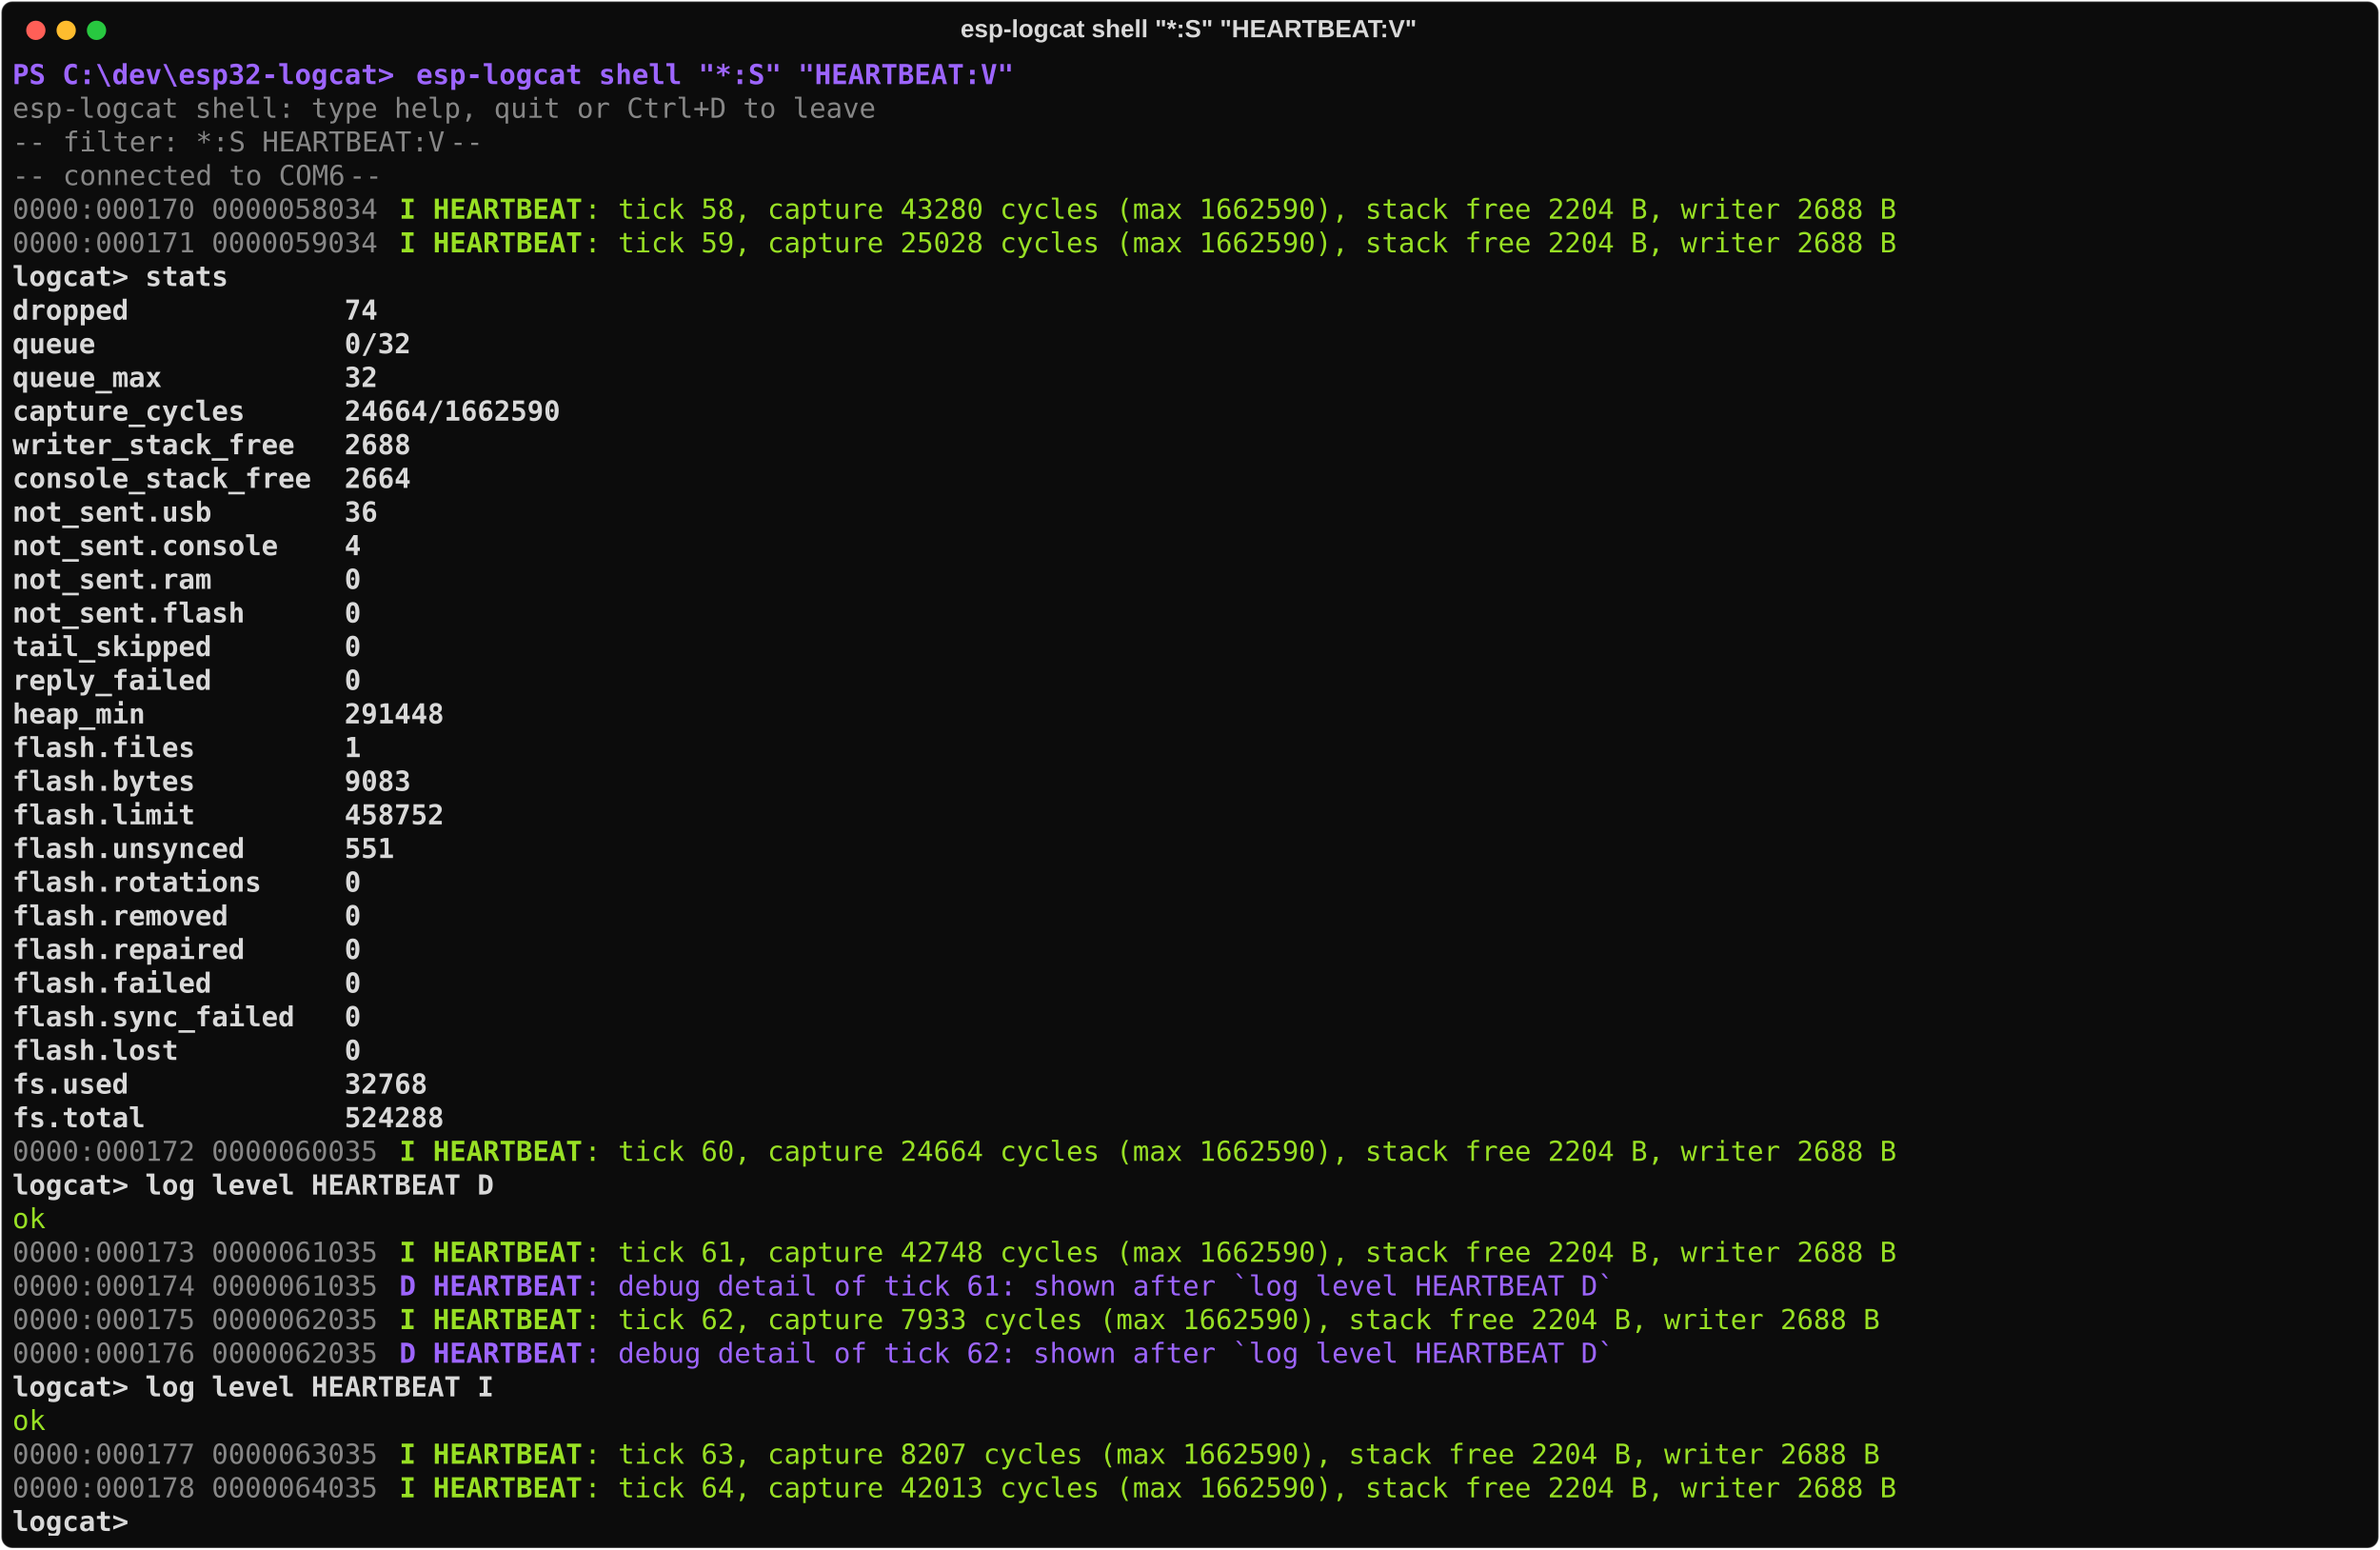
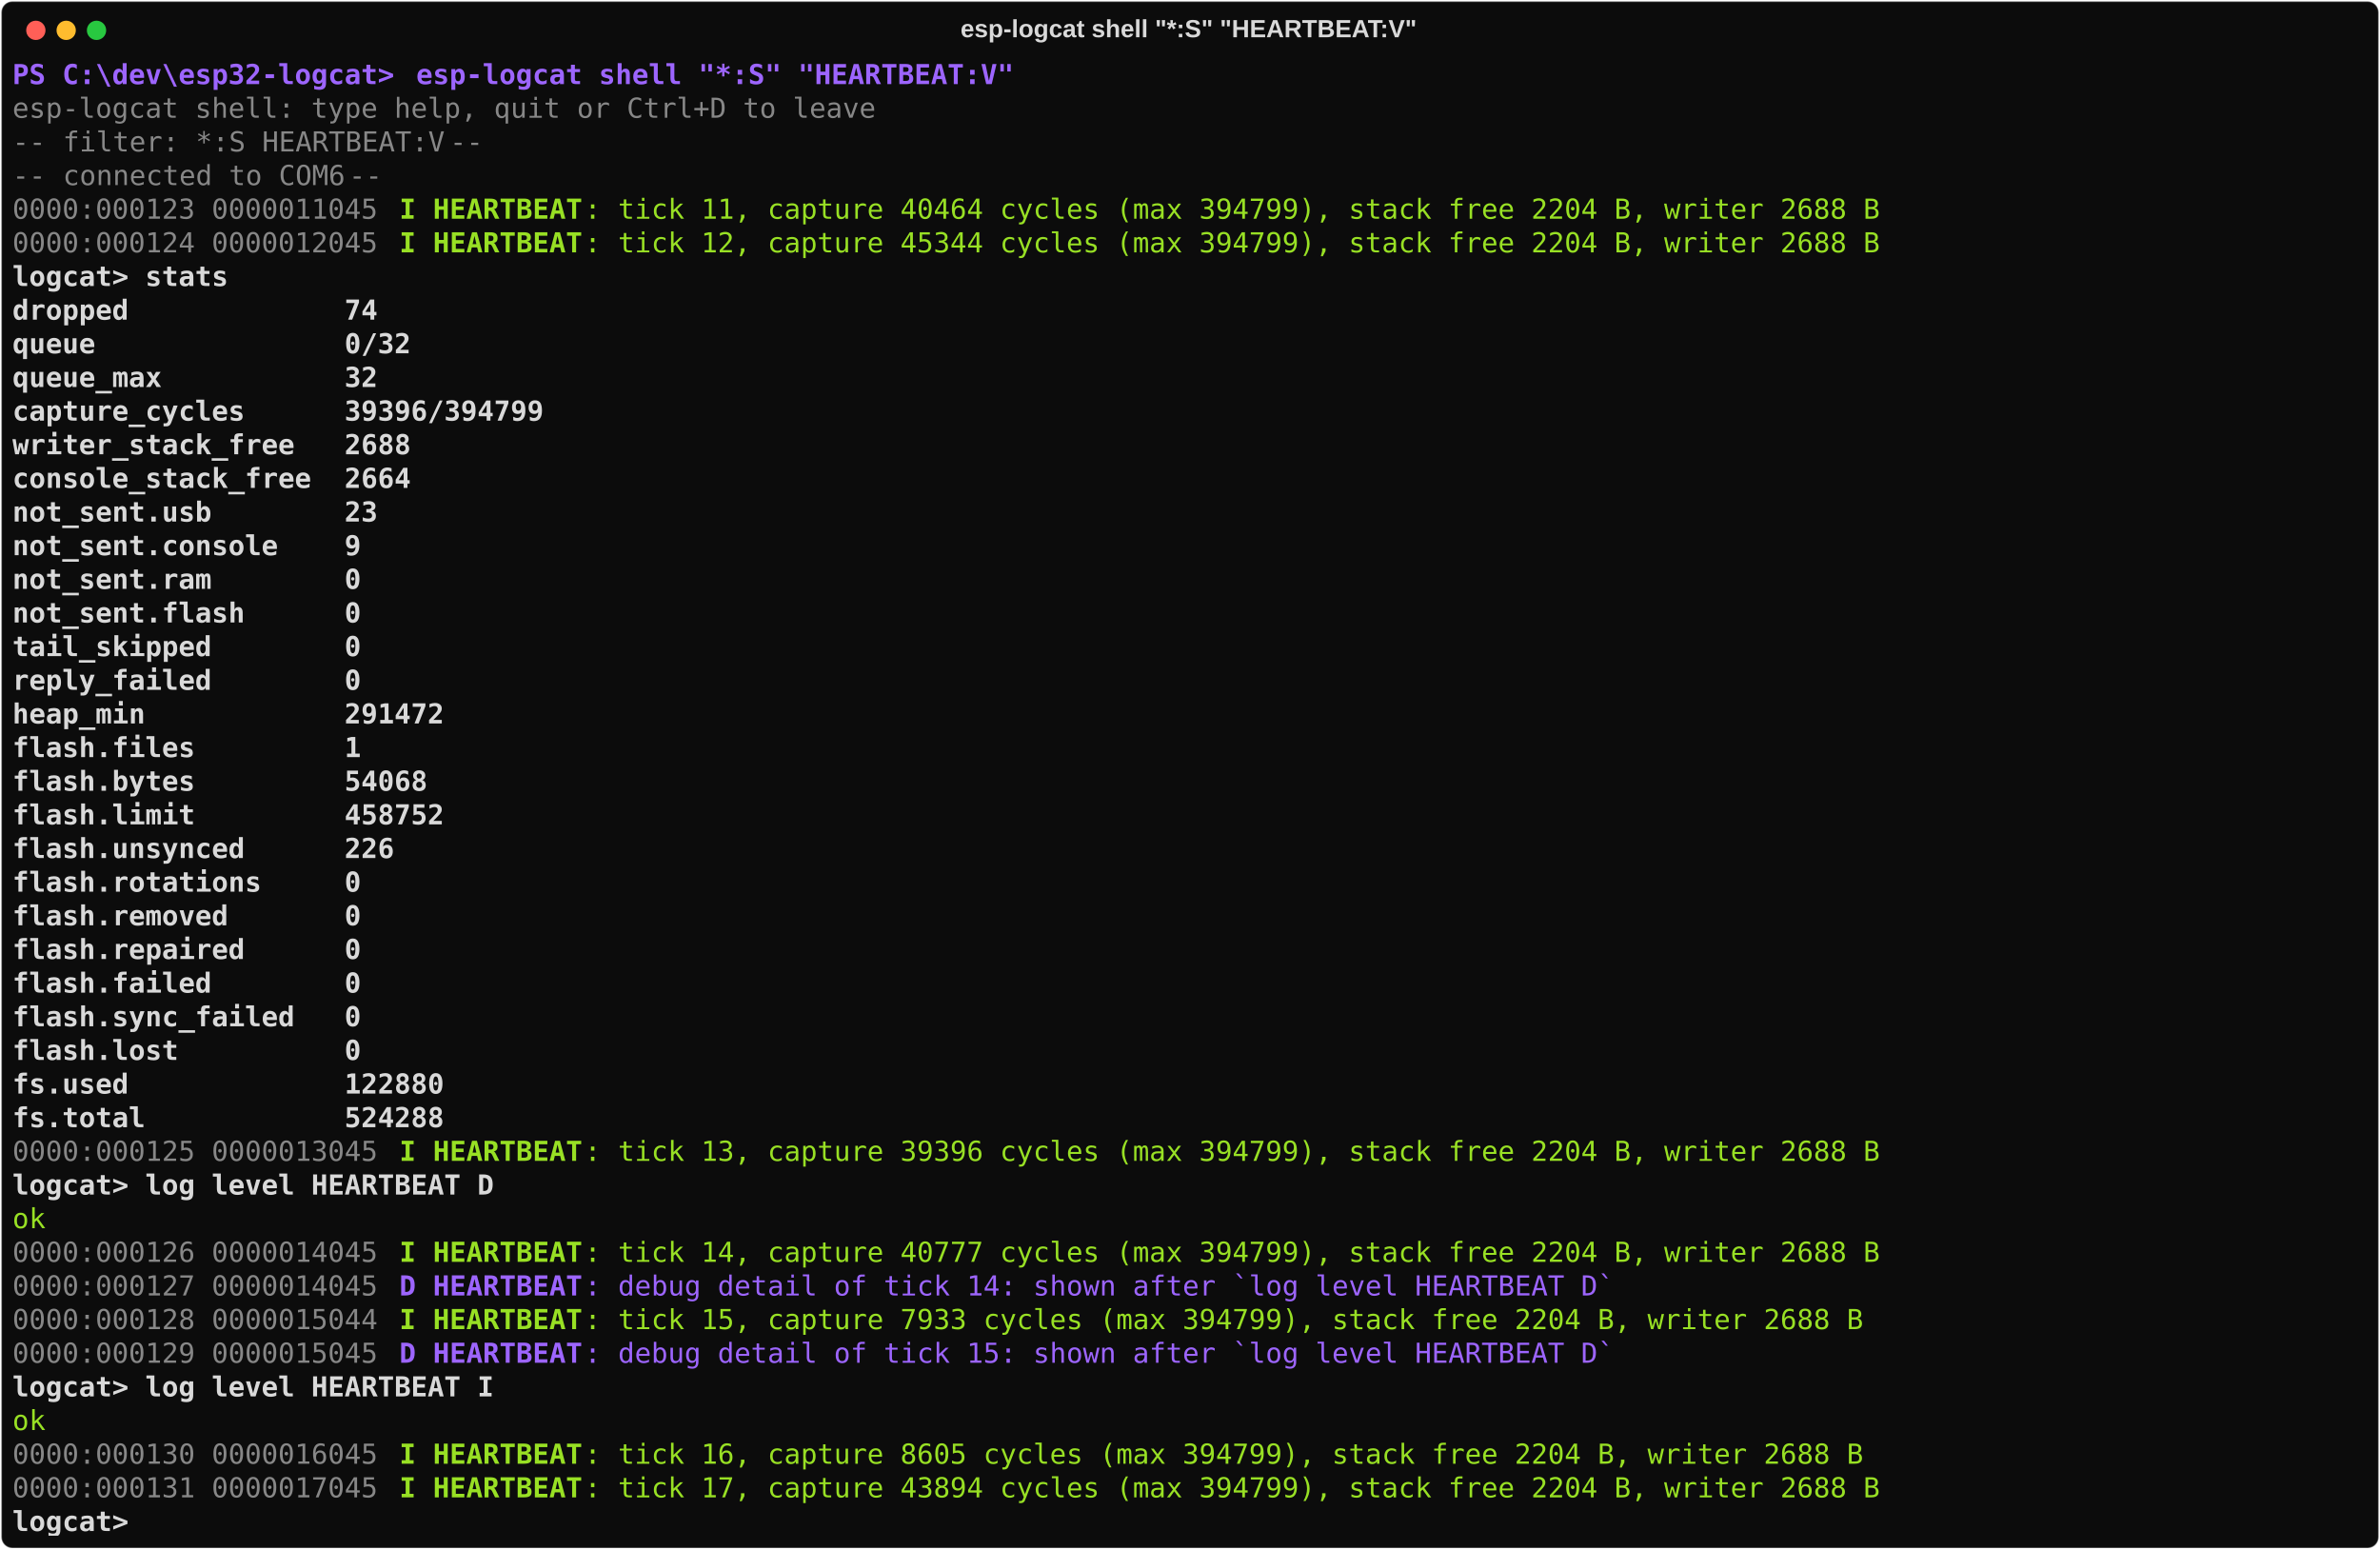
<svg xmlns="http://www.w3.org/2000/svg" class="rich-terminal" viewBox="0 0 1726 1123.6">
  <style>

    @font-face {
        font-family: "Fira Code";
        src: local("FiraCode-Regular"),
                url("https://cdnjs.cloudflare.com/ajax/libs/firacode/6.2.0/woff2/FiraCode-Regular.woff2") format("woff2"),
                url("https://cdnjs.cloudflare.com/ajax/libs/firacode/6.2.0/woff/FiraCode-Regular.woff") format("woff");
        font-style: normal;
        font-weight: 400;
    }
    @font-face {
        font-family: "Fira Code";
        src: local("FiraCode-Bold"),
                url("https://cdnjs.cloudflare.com/ajax/libs/firacode/6.2.0/woff2/FiraCode-Bold.woff2") format("woff2"),
                url("https://cdnjs.cloudflare.com/ajax/libs/firacode/6.2.0/woff/FiraCode-Bold.woff") format("woff");
        font-style: bold;
        font-weight: 700;
    }

-     .terminal-290296619-matrix {
+     .terminal-3306000940-matrix {
        font-family: Fira Code, monospace;
        font-size: 20px;
        line-height: 24.4px;
        font-variant-east-asian: full-width;
    }

-     .terminal-290296619-title {
+     .terminal-3306000940-title {
        font-size: 18px;
        font-weight: bold;
        font-family: arial;
    }

-     .terminal-290296619-r1 { fill: #9d65ff;font-weight: bold }
- .terminal-290296619-r2 { fill: #d9d9d9 }
- .terminal-290296619-r3 { fill: #878787 }
- .terminal-290296619-r4 { fill: #98e024;font-weight: bold }
- .terminal-290296619-r5 { fill: #98e024 }
- .terminal-290296619-r6 { fill: #d9d9d9;font-weight: bold }
- .terminal-290296619-r7 { fill: #9d65ff }
+     .terminal-3306000940-r1 { fill: #9d65ff;font-weight: bold }
+ .terminal-3306000940-r2 { fill: #d9d9d9 }
+ .terminal-3306000940-r3 { fill: #878787 }
+ .terminal-3306000940-r4 { fill: #98e024;font-weight: bold }
+ .terminal-3306000940-r5 { fill: #98e024 }
+ .terminal-3306000940-r6 { fill: #d9d9d9;font-weight: bold }
+ .terminal-3306000940-r7 { fill: #9d65ff }
    </style>
  <defs>
-     <clipPath id="terminal-290296619-clip-terminal">
+     <clipPath id="terminal-3306000940-clip-terminal">
      <rect x="0" y="0" width="1707.0" height="1072.6" />
    </clipPath>
-     <clipPath id="terminal-290296619-line-0">
+     <clipPath id="terminal-3306000940-line-0">
      <rect x="0" y="1.5" width="1708" height="24.65" />
    </clipPath>
-     <clipPath id="terminal-290296619-line-1">
+     <clipPath id="terminal-3306000940-line-1">
      <rect x="0" y="25.9" width="1708" height="24.65" />
    </clipPath>
-     <clipPath id="terminal-290296619-line-2">
+     <clipPath id="terminal-3306000940-line-2">
      <rect x="0" y="50.3" width="1708" height="24.65" />
    </clipPath>
-     <clipPath id="terminal-290296619-line-3">
+     <clipPath id="terminal-3306000940-line-3">
      <rect x="0" y="74.7" width="1708" height="24.65" />
    </clipPath>
-     <clipPath id="terminal-290296619-line-4">
+     <clipPath id="terminal-3306000940-line-4">
      <rect x="0" y="99.1" width="1708" height="24.65" />
    </clipPath>
-     <clipPath id="terminal-290296619-line-5">
+     <clipPath id="terminal-3306000940-line-5">
      <rect x="0" y="123.5" width="1708" height="24.65" />
    </clipPath>
-     <clipPath id="terminal-290296619-line-6">
+     <clipPath id="terminal-3306000940-line-6">
      <rect x="0" y="147.9" width="1708" height="24.65" />
    </clipPath>
-     <clipPath id="terminal-290296619-line-7">
+     <clipPath id="terminal-3306000940-line-7">
      <rect x="0" y="172.3" width="1708" height="24.65" />
    </clipPath>
-     <clipPath id="terminal-290296619-line-8">
+     <clipPath id="terminal-3306000940-line-8">
      <rect x="0" y="196.7" width="1708" height="24.65" />
    </clipPath>
-     <clipPath id="terminal-290296619-line-9">
+     <clipPath id="terminal-3306000940-line-9">
      <rect x="0" y="221.1" width="1708" height="24.65" />
    </clipPath>
-     <clipPath id="terminal-290296619-line-10">
+     <clipPath id="terminal-3306000940-line-10">
      <rect x="0" y="245.5" width="1708" height="24.65" />
    </clipPath>
-     <clipPath id="terminal-290296619-line-11">
+     <clipPath id="terminal-3306000940-line-11">
      <rect x="0" y="269.9" width="1708" height="24.65" />
    </clipPath>
-     <clipPath id="terminal-290296619-line-12">
+     <clipPath id="terminal-3306000940-line-12">
      <rect x="0" y="294.3" width="1708" height="24.65" />
    </clipPath>
-     <clipPath id="terminal-290296619-line-13">
+     <clipPath id="terminal-3306000940-line-13">
      <rect x="0" y="318.7" width="1708" height="24.65" />
    </clipPath>
-     <clipPath id="terminal-290296619-line-14">
+     <clipPath id="terminal-3306000940-line-14">
      <rect x="0" y="343.1" width="1708" height="24.65" />
    </clipPath>
-     <clipPath id="terminal-290296619-line-15">
+     <clipPath id="terminal-3306000940-line-15">
      <rect x="0" y="367.5" width="1708" height="24.65" />
    </clipPath>
-     <clipPath id="terminal-290296619-line-16">
+     <clipPath id="terminal-3306000940-line-16">
      <rect x="0" y="391.9" width="1708" height="24.65" />
    </clipPath>
-     <clipPath id="terminal-290296619-line-17">
+     <clipPath id="terminal-3306000940-line-17">
      <rect x="0" y="416.3" width="1708" height="24.65" />
    </clipPath>
-     <clipPath id="terminal-290296619-line-18">
+     <clipPath id="terminal-3306000940-line-18">
      <rect x="0" y="440.7" width="1708" height="24.65" />
    </clipPath>
-     <clipPath id="terminal-290296619-line-19">
+     <clipPath id="terminal-3306000940-line-19">
      <rect x="0" y="465.1" width="1708" height="24.65" />
    </clipPath>
-     <clipPath id="terminal-290296619-line-20">
+     <clipPath id="terminal-3306000940-line-20">
      <rect x="0" y="489.5" width="1708" height="24.65" />
    </clipPath>
-     <clipPath id="terminal-290296619-line-21">
+     <clipPath id="terminal-3306000940-line-21">
      <rect x="0" y="513.9" width="1708" height="24.65" />
    </clipPath>
-     <clipPath id="terminal-290296619-line-22">
+     <clipPath id="terminal-3306000940-line-22">
      <rect x="0" y="538.3" width="1708" height="24.65" />
    </clipPath>
-     <clipPath id="terminal-290296619-line-23">
+     <clipPath id="terminal-3306000940-line-23">
      <rect x="0" y="562.7" width="1708" height="24.65" />
    </clipPath>
-     <clipPath id="terminal-290296619-line-24">
+     <clipPath id="terminal-3306000940-line-24">
      <rect x="0" y="587.1" width="1708" height="24.65" />
    </clipPath>
-     <clipPath id="terminal-290296619-line-25">
+     <clipPath id="terminal-3306000940-line-25">
      <rect x="0" y="611.5" width="1708" height="24.65" />
    </clipPath>
-     <clipPath id="terminal-290296619-line-26">
+     <clipPath id="terminal-3306000940-line-26">
      <rect x="0" y="635.9" width="1708" height="24.65" />
    </clipPath>
-     <clipPath id="terminal-290296619-line-27">
+     <clipPath id="terminal-3306000940-line-27">
      <rect x="0" y="660.3" width="1708" height="24.65" />
    </clipPath>
-     <clipPath id="terminal-290296619-line-28">
+     <clipPath id="terminal-3306000940-line-28">
      <rect x="0" y="684.7" width="1708" height="24.65" />
    </clipPath>
-     <clipPath id="terminal-290296619-line-29">
+     <clipPath id="terminal-3306000940-line-29">
      <rect x="0" y="709.1" width="1708" height="24.65" />
    </clipPath>
-     <clipPath id="terminal-290296619-line-30">
+     <clipPath id="terminal-3306000940-line-30">
      <rect x="0" y="733.5" width="1708" height="24.65" />
    </clipPath>
-     <clipPath id="terminal-290296619-line-31">
+     <clipPath id="terminal-3306000940-line-31">
      <rect x="0" y="757.9" width="1708" height="24.65" />
    </clipPath>
-     <clipPath id="terminal-290296619-line-32">
+     <clipPath id="terminal-3306000940-line-32">
      <rect x="0" y="782.3" width="1708" height="24.65" />
    </clipPath>
-     <clipPath id="terminal-290296619-line-33">
+     <clipPath id="terminal-3306000940-line-33">
      <rect x="0" y="806.7" width="1708" height="24.65" />
    </clipPath>
-     <clipPath id="terminal-290296619-line-34">
+     <clipPath id="terminal-3306000940-line-34">
      <rect x="0" y="831.1" width="1708" height="24.65" />
    </clipPath>
-     <clipPath id="terminal-290296619-line-35">
+     <clipPath id="terminal-3306000940-line-35">
      <rect x="0" y="855.5" width="1708" height="24.65" />
    </clipPath>
-     <clipPath id="terminal-290296619-line-36">
+     <clipPath id="terminal-3306000940-line-36">
      <rect x="0" y="879.9" width="1708" height="24.65" />
    </clipPath>
-     <clipPath id="terminal-290296619-line-37">
+     <clipPath id="terminal-3306000940-line-37">
      <rect x="0" y="904.3" width="1708" height="24.65" />
    </clipPath>
-     <clipPath id="terminal-290296619-line-38">
+     <clipPath id="terminal-3306000940-line-38">
      <rect x="0" y="928.7" width="1708" height="24.65" />
    </clipPath>
-     <clipPath id="terminal-290296619-line-39">
+     <clipPath id="terminal-3306000940-line-39">
      <rect x="0" y="953.1" width="1708" height="24.65" />
    </clipPath>
-     <clipPath id="terminal-290296619-line-40">
+     <clipPath id="terminal-3306000940-line-40">
      <rect x="0" y="977.5" width="1708" height="24.65" />
    </clipPath>
-     <clipPath id="terminal-290296619-line-41">
+     <clipPath id="terminal-3306000940-line-41">
      <rect x="0" y="1001.9" width="1708" height="24.65" />
    </clipPath>
-     <clipPath id="terminal-290296619-line-42">
+     <clipPath id="terminal-3306000940-line-42">
      <rect x="0" y="1026.3" width="1708" height="24.65" />
    </clipPath>
  </defs>
  <rect fill="#0c0c0c" stroke="rgba(255,255,255,0.35)" stroke-width="1" x="1" y="1" width="1724" height="1121.6" rx="8" />
-   <text class="terminal-290296619-title" fill="#d9d9d9" text-anchor="middle" x="862" y="27">esp-logcat shell "*:S" "HEARTBEAT:V"</text>
+   <text class="terminal-3306000940-title" fill="#d9d9d9" text-anchor="middle" x="862" y="27">esp-logcat shell "*:S" "HEARTBEAT:V"</text>
  <g transform="translate(26,22)">
    <circle cx="0" cy="0" r="7" fill="#ff5f57" />
    <circle cx="22" cy="0" r="7" fill="#febc2e" />
    <circle cx="44" cy="0" r="7" fill="#28c840" />
  </g>
-   <g transform="translate(9, 41)" clip-path="url(#terminal-290296619-clip-terminal)">
-     <g class="terminal-290296619-matrix">
-       <text class="terminal-290296619-r1" x="0" y="20" textLength="292.8" clip-path="url(#terminal-290296619-line-0)">PS C:\dev\esp32-logcat&gt; </text>
-       <text class="terminal-290296619-r1" x="292.8" y="20" textLength="439.2" clip-path="url(#terminal-290296619-line-0)">esp-logcat shell "*:S" "HEARTBEAT:V"</text>
-       <text class="terminal-290296619-r2" x="1708" y="20" textLength="12.2" clip-path="url(#terminal-290296619-line-0)">
- </text>
-       <text class="terminal-290296619-r3" x="0" y="44.4" textLength="634.4" clip-path="url(#terminal-290296619-line-1)">esp-logcat shell: type help, quit or Ctrl+D to leave</text>
-       <text class="terminal-290296619-r2" x="1708" y="44.4" textLength="12.2" clip-path="url(#terminal-290296619-line-1)">
- </text>
-       <text class="terminal-290296619-r3" x="0" y="68.8" textLength="36.6" clip-path="url(#terminal-290296619-line-2)">-- </text>
-       <text class="terminal-290296619-r3" x="36.6" y="68.8" textLength="280.6" clip-path="url(#terminal-290296619-line-2)">filter: *:S HEARTBEAT:V</text>
-       <text class="terminal-290296619-r3" x="317.2" y="68.8" textLength="36.6" clip-path="url(#terminal-290296619-line-2)"> --</text>
-       <text class="terminal-290296619-r2" x="1708" y="68.8" textLength="12.2" clip-path="url(#terminal-290296619-line-2)">
- </text>
-       <text class="terminal-290296619-r3" x="0" y="93.2" textLength="36.6" clip-path="url(#terminal-290296619-line-3)">-- </text>
-       <text class="terminal-290296619-r3" x="36.6" y="93.2" textLength="207.4" clip-path="url(#terminal-290296619-line-3)">connected to COM6</text>
-       <text class="terminal-290296619-r3" x="244" y="93.2" textLength="36.6" clip-path="url(#terminal-290296619-line-3)"> --</text>
-       <text class="terminal-290296619-r2" x="1708" y="93.2" textLength="12.2" clip-path="url(#terminal-290296619-line-3)">
- </text>
-       <text class="terminal-290296619-r3" x="0" y="117.6" textLength="280.6" clip-path="url(#terminal-290296619-line-4)">0000:000170 0000058034 </text>
-       <text class="terminal-290296619-r4" x="280.6" y="117.6" textLength="12.2" clip-path="url(#terminal-290296619-line-4)">I</text>
-       <text class="terminal-290296619-r4" x="305" y="117.6" textLength="109.8" clip-path="url(#terminal-290296619-line-4)">HEARTBEAT</text>
-       <text class="terminal-290296619-r5" x="414.8" y="117.6" textLength="24.4" clip-path="url(#terminal-290296619-line-4)">: </text>
-       <text class="terminal-290296619-r5" x="439.2" y="117.6" textLength="939.4" clip-path="url(#terminal-290296619-line-4)">tick 58, capture 43280 cycles (max 1662590), stack free 2204 B, writer 2688 B</text>
-       <text class="terminal-290296619-r2" x="1708" y="117.6" textLength="12.2" clip-path="url(#terminal-290296619-line-4)">
- </text>
-       <text class="terminal-290296619-r3" x="0" y="142" textLength="280.6" clip-path="url(#terminal-290296619-line-5)">0000:000171 0000059034 </text>
-       <text class="terminal-290296619-r4" x="280.6" y="142" textLength="12.2" clip-path="url(#terminal-290296619-line-5)">I</text>
-       <text class="terminal-290296619-r4" x="305" y="142" textLength="109.8" clip-path="url(#terminal-290296619-line-5)">HEARTBEAT</text>
-       <text class="terminal-290296619-r5" x="414.8" y="142" textLength="24.4" clip-path="url(#terminal-290296619-line-5)">: </text>
-       <text class="terminal-290296619-r5" x="439.2" y="142" textLength="939.4" clip-path="url(#terminal-290296619-line-5)">tick 59, capture 25028 cycles (max 1662590), stack free 2204 B, writer 2688 B</text>
-       <text class="terminal-290296619-r2" x="1708" y="142" textLength="12.2" clip-path="url(#terminal-290296619-line-5)">
- </text>
-       <text class="terminal-290296619-r6" x="0" y="166.4" textLength="158.6" clip-path="url(#terminal-290296619-line-6)">logcat&gt; stats</text>
-       <text class="terminal-290296619-r2" x="1708" y="166.4" textLength="12.2" clip-path="url(#terminal-290296619-line-6)">
- </text>
-       <text class="terminal-290296619-r6" x="0" y="190.8" textLength="268.4" clip-path="url(#terminal-290296619-line-7)">dropped             74</text>
-       <text class="terminal-290296619-r2" x="1708" y="190.8" textLength="12.2" clip-path="url(#terminal-290296619-line-7)">
- </text>
-       <text class="terminal-290296619-r6" x="0" y="215.2" textLength="292.8" clip-path="url(#terminal-290296619-line-8)">queue               0/32</text>
-       <text class="terminal-290296619-r2" x="1708" y="215.2" textLength="12.2" clip-path="url(#terminal-290296619-line-8)">
- </text>
-       <text class="terminal-290296619-r6" x="0" y="239.6" textLength="268.4" clip-path="url(#terminal-290296619-line-9)">queue_max           32</text>
-       <text class="terminal-290296619-r2" x="1708" y="239.6" textLength="12.2" clip-path="url(#terminal-290296619-line-9)">
- </text>
-       <text class="terminal-290296619-r6" x="0" y="264" textLength="402.6" clip-path="url(#terminal-290296619-line-10)">capture_cycles      24664/1662590</text>
-       <text class="terminal-290296619-r2" x="1708" y="264" textLength="12.2" clip-path="url(#terminal-290296619-line-10)">
- </text>
-       <text class="terminal-290296619-r6" x="0" y="288.4" textLength="292.8" clip-path="url(#terminal-290296619-line-11)">writer_stack_free   2688</text>
-       <text class="terminal-290296619-r2" x="1708" y="288.4" textLength="12.2" clip-path="url(#terminal-290296619-line-11)">
- </text>
-       <text class="terminal-290296619-r6" x="0" y="312.8" textLength="292.8" clip-path="url(#terminal-290296619-line-12)">console_stack_free  2664</text>
-       <text class="terminal-290296619-r2" x="1708" y="312.8" textLength="12.2" clip-path="url(#terminal-290296619-line-12)">
- </text>
-       <text class="terminal-290296619-r6" x="0" y="337.2" textLength="268.4" clip-path="url(#terminal-290296619-line-13)">not_sent.usb        36</text>
-       <text class="terminal-290296619-r2" x="1708" y="337.2" textLength="12.2" clip-path="url(#terminal-290296619-line-13)">
- </text>
-       <text class="terminal-290296619-r6" x="0" y="361.6" textLength="256.2" clip-path="url(#terminal-290296619-line-14)">not_sent.console    4</text>
-       <text class="terminal-290296619-r2" x="1708" y="361.6" textLength="12.2" clip-path="url(#terminal-290296619-line-14)">
- </text>
-       <text class="terminal-290296619-r6" x="0" y="386" textLength="256.2" clip-path="url(#terminal-290296619-line-15)">not_sent.ram        0</text>
-       <text class="terminal-290296619-r2" x="1708" y="386" textLength="12.2" clip-path="url(#terminal-290296619-line-15)">
- </text>
-       <text class="terminal-290296619-r6" x="0" y="410.4" textLength="256.2" clip-path="url(#terminal-290296619-line-16)">not_sent.flash      0</text>
-       <text class="terminal-290296619-r2" x="1708" y="410.4" textLength="12.2" clip-path="url(#terminal-290296619-line-16)">
- </text>
-       <text class="terminal-290296619-r6" x="0" y="434.8" textLength="256.2" clip-path="url(#terminal-290296619-line-17)">tail_skipped        0</text>
-       <text class="terminal-290296619-r2" x="1708" y="434.8" textLength="12.2" clip-path="url(#terminal-290296619-line-17)">
- </text>
-       <text class="terminal-290296619-r6" x="0" y="459.2" textLength="256.2" clip-path="url(#terminal-290296619-line-18)">reply_failed        0</text>
-       <text class="terminal-290296619-r2" x="1708" y="459.2" textLength="12.2" clip-path="url(#terminal-290296619-line-18)">
- </text>
-       <text class="terminal-290296619-r6" x="0" y="483.6" textLength="317.2" clip-path="url(#terminal-290296619-line-19)">heap_min            291448</text>
-       <text class="terminal-290296619-r2" x="1708" y="483.6" textLength="12.2" clip-path="url(#terminal-290296619-line-19)">
- </text>
-       <text class="terminal-290296619-r6" x="0" y="508" textLength="256.2" clip-path="url(#terminal-290296619-line-20)">flash.files         1</text>
-       <text class="terminal-290296619-r2" x="1708" y="508" textLength="12.2" clip-path="url(#terminal-290296619-line-20)">
- </text>
-       <text class="terminal-290296619-r6" x="0" y="532.4" textLength="292.8" clip-path="url(#terminal-290296619-line-21)">flash.bytes         9083</text>
-       <text class="terminal-290296619-r2" x="1708" y="532.4" textLength="12.2" clip-path="url(#terminal-290296619-line-21)">
- </text>
-       <text class="terminal-290296619-r6" x="0" y="556.8" textLength="317.2" clip-path="url(#terminal-290296619-line-22)">flash.limit         458752</text>
-       <text class="terminal-290296619-r2" x="1708" y="556.8" textLength="12.2" clip-path="url(#terminal-290296619-line-22)">
- </text>
-       <text class="terminal-290296619-r6" x="0" y="581.2" textLength="280.6" clip-path="url(#terminal-290296619-line-23)">flash.unsynced      551</text>
-       <text class="terminal-290296619-r2" x="1708" y="581.2" textLength="12.2" clip-path="url(#terminal-290296619-line-23)">
- </text>
-       <text class="terminal-290296619-r6" x="0" y="605.6" textLength="256.2" clip-path="url(#terminal-290296619-line-24)">flash.rotations     0</text>
-       <text class="terminal-290296619-r2" x="1708" y="605.6" textLength="12.2" clip-path="url(#terminal-290296619-line-24)">
- </text>
-       <text class="terminal-290296619-r6" x="0" y="630" textLength="256.2" clip-path="url(#terminal-290296619-line-25)">flash.removed       0</text>
-       <text class="terminal-290296619-r2" x="1708" y="630" textLength="12.2" clip-path="url(#terminal-290296619-line-25)">
- </text>
-       <text class="terminal-290296619-r6" x="0" y="654.4" textLength="256.2" clip-path="url(#terminal-290296619-line-26)">flash.repaired      0</text>
-       <text class="terminal-290296619-r2" x="1708" y="654.4" textLength="12.2" clip-path="url(#terminal-290296619-line-26)">
- </text>
-       <text class="terminal-290296619-r6" x="0" y="678.8" textLength="256.2" clip-path="url(#terminal-290296619-line-27)">flash.failed        0</text>
-       <text class="terminal-290296619-r2" x="1708" y="678.8" textLength="12.2" clip-path="url(#terminal-290296619-line-27)">
- </text>
-       <text class="terminal-290296619-r6" x="0" y="703.2" textLength="256.2" clip-path="url(#terminal-290296619-line-28)">flash.sync_failed   0</text>
-       <text class="terminal-290296619-r2" x="1708" y="703.2" textLength="12.2" clip-path="url(#terminal-290296619-line-28)">
- </text>
-       <text class="terminal-290296619-r6" x="0" y="727.6" textLength="256.2" clip-path="url(#terminal-290296619-line-29)">flash.lost          0</text>
-       <text class="terminal-290296619-r2" x="1708" y="727.6" textLength="12.2" clip-path="url(#terminal-290296619-line-29)">
- </text>
-       <text class="terminal-290296619-r6" x="0" y="752" textLength="305" clip-path="url(#terminal-290296619-line-30)">fs.used             32768</text>
-       <text class="terminal-290296619-r2" x="1708" y="752" textLength="12.2" clip-path="url(#terminal-290296619-line-30)">
- </text>
-       <text class="terminal-290296619-r6" x="0" y="776.4" textLength="317.2" clip-path="url(#terminal-290296619-line-31)">fs.total            524288</text>
-       <text class="terminal-290296619-r2" x="1708" y="776.4" textLength="12.2" clip-path="url(#terminal-290296619-line-31)">
- </text>
-       <text class="terminal-290296619-r3" x="0" y="800.8" textLength="280.6" clip-path="url(#terminal-290296619-line-32)">0000:000172 0000060035 </text>
-       <text class="terminal-290296619-r4" x="280.6" y="800.8" textLength="12.2" clip-path="url(#terminal-290296619-line-32)">I</text>
-       <text class="terminal-290296619-r4" x="305" y="800.8" textLength="109.8" clip-path="url(#terminal-290296619-line-32)">HEARTBEAT</text>
-       <text class="terminal-290296619-r5" x="414.8" y="800.8" textLength="24.4" clip-path="url(#terminal-290296619-line-32)">: </text>
-       <text class="terminal-290296619-r5" x="439.2" y="800.8" textLength="939.4" clip-path="url(#terminal-290296619-line-32)">tick 60, capture 24664 cycles (max 1662590), stack free 2204 B, writer 2688 B</text>
-       <text class="terminal-290296619-r2" x="1708" y="800.8" textLength="12.2" clip-path="url(#terminal-290296619-line-32)">
- </text>
-       <text class="terminal-290296619-r6" x="0" y="825.2" textLength="353.8" clip-path="url(#terminal-290296619-line-33)">logcat&gt; log level HEARTBEAT D</text>
-       <text class="terminal-290296619-r2" x="1708" y="825.2" textLength="12.2" clip-path="url(#terminal-290296619-line-33)">
- </text>
-       <text class="terminal-290296619-r5" x="0" y="849.6" textLength="24.4" clip-path="url(#terminal-290296619-line-34)">ok</text>
-       <text class="terminal-290296619-r2" x="1708" y="849.6" textLength="12.2" clip-path="url(#terminal-290296619-line-34)">
- </text>
-       <text class="terminal-290296619-r3" x="0" y="874" textLength="280.6" clip-path="url(#terminal-290296619-line-35)">0000:000173 0000061035 </text>
-       <text class="terminal-290296619-r4" x="280.6" y="874" textLength="12.2" clip-path="url(#terminal-290296619-line-35)">I</text>
-       <text class="terminal-290296619-r4" x="305" y="874" textLength="109.8" clip-path="url(#terminal-290296619-line-35)">HEARTBEAT</text>
-       <text class="terminal-290296619-r5" x="414.8" y="874" textLength="24.4" clip-path="url(#terminal-290296619-line-35)">: </text>
-       <text class="terminal-290296619-r5" x="439.2" y="874" textLength="939.4" clip-path="url(#terminal-290296619-line-35)">tick 61, capture 42748 cycles (max 1662590), stack free 2204 B, writer 2688 B</text>
-       <text class="terminal-290296619-r2" x="1708" y="874" textLength="12.2" clip-path="url(#terminal-290296619-line-35)">
- </text>
-       <text class="terminal-290296619-r3" x="0" y="898.4" textLength="280.6" clip-path="url(#terminal-290296619-line-36)">0000:000174 0000061035 </text>
-       <text class="terminal-290296619-r1" x="280.6" y="898.4" textLength="12.2" clip-path="url(#terminal-290296619-line-36)">D</text>
-       <text class="terminal-290296619-r1" x="305" y="898.4" textLength="109.8" clip-path="url(#terminal-290296619-line-36)">HEARTBEAT</text>
-       <text class="terminal-290296619-r7" x="414.8" y="898.4" textLength="24.4" clip-path="url(#terminal-290296619-line-36)">: </text>
-       <text class="terminal-290296619-r7" x="439.2" y="898.4" textLength="732" clip-path="url(#terminal-290296619-line-36)">debug detail of tick 61: shown after `log level HEARTBEAT D`</text>
-       <text class="terminal-290296619-r2" x="1708" y="898.4" textLength="12.2" clip-path="url(#terminal-290296619-line-36)">
- </text>
-       <text class="terminal-290296619-r3" x="0" y="922.8" textLength="280.6" clip-path="url(#terminal-290296619-line-37)">0000:000175 0000062035 </text>
-       <text class="terminal-290296619-r4" x="280.6" y="922.8" textLength="12.2" clip-path="url(#terminal-290296619-line-37)">I</text>
-       <text class="terminal-290296619-r4" x="305" y="922.8" textLength="109.8" clip-path="url(#terminal-290296619-line-37)">HEARTBEAT</text>
-       <text class="terminal-290296619-r5" x="414.8" y="922.8" textLength="24.4" clip-path="url(#terminal-290296619-line-37)">: </text>
-       <text class="terminal-290296619-r5" x="439.2" y="922.8" textLength="927.2" clip-path="url(#terminal-290296619-line-37)">tick 62, capture 7933 cycles (max 1662590), stack free 2204 B, writer 2688 B</text>
-       <text class="terminal-290296619-r2" x="1708" y="922.8" textLength="12.2" clip-path="url(#terminal-290296619-line-37)">
- </text>
-       <text class="terminal-290296619-r3" x="0" y="947.2" textLength="280.6" clip-path="url(#terminal-290296619-line-38)">0000:000176 0000062035 </text>
-       <text class="terminal-290296619-r1" x="280.6" y="947.2" textLength="12.2" clip-path="url(#terminal-290296619-line-38)">D</text>
-       <text class="terminal-290296619-r1" x="305" y="947.2" textLength="109.8" clip-path="url(#terminal-290296619-line-38)">HEARTBEAT</text>
-       <text class="terminal-290296619-r7" x="414.8" y="947.2" textLength="24.4" clip-path="url(#terminal-290296619-line-38)">: </text>
-       <text class="terminal-290296619-r7" x="439.2" y="947.2" textLength="732" clip-path="url(#terminal-290296619-line-38)">debug detail of tick 62: shown after `log level HEARTBEAT D`</text>
-       <text class="terminal-290296619-r2" x="1708" y="947.2" textLength="12.2" clip-path="url(#terminal-290296619-line-38)">
- </text>
-       <text class="terminal-290296619-r6" x="0" y="971.6" textLength="353.8" clip-path="url(#terminal-290296619-line-39)">logcat&gt; log level HEARTBEAT I</text>
-       <text class="terminal-290296619-r2" x="1708" y="971.6" textLength="12.2" clip-path="url(#terminal-290296619-line-39)">
- </text>
-       <text class="terminal-290296619-r5" x="0" y="996" textLength="24.4" clip-path="url(#terminal-290296619-line-40)">ok</text>
-       <text class="terminal-290296619-r2" x="1708" y="996" textLength="12.2" clip-path="url(#terminal-290296619-line-40)">
- </text>
-       <text class="terminal-290296619-r3" x="0" y="1020.4" textLength="280.6" clip-path="url(#terminal-290296619-line-41)">0000:000177 0000063035 </text>
-       <text class="terminal-290296619-r4" x="280.6" y="1020.4" textLength="12.2" clip-path="url(#terminal-290296619-line-41)">I</text>
-       <text class="terminal-290296619-r4" x="305" y="1020.4" textLength="109.8" clip-path="url(#terminal-290296619-line-41)">HEARTBEAT</text>
-       <text class="terminal-290296619-r5" x="414.8" y="1020.4" textLength="24.4" clip-path="url(#terminal-290296619-line-41)">: </text>
-       <text class="terminal-290296619-r5" x="439.2" y="1020.4" textLength="927.2" clip-path="url(#terminal-290296619-line-41)">tick 63, capture 8207 cycles (max 1662590), stack free 2204 B, writer 2688 B</text>
-       <text class="terminal-290296619-r2" x="1708" y="1020.4" textLength="12.2" clip-path="url(#terminal-290296619-line-41)">
- </text>
-       <text class="terminal-290296619-r3" x="0" y="1044.8" textLength="280.6" clip-path="url(#terminal-290296619-line-42)">0000:000178 0000064035 </text>
-       <text class="terminal-290296619-r4" x="280.6" y="1044.8" textLength="12.2" clip-path="url(#terminal-290296619-line-42)">I</text>
-       <text class="terminal-290296619-r4" x="305" y="1044.8" textLength="109.8" clip-path="url(#terminal-290296619-line-42)">HEARTBEAT</text>
-       <text class="terminal-290296619-r5" x="414.8" y="1044.8" textLength="24.4" clip-path="url(#terminal-290296619-line-42)">: </text>
-       <text class="terminal-290296619-r5" x="439.2" y="1044.8" textLength="939.4" clip-path="url(#terminal-290296619-line-42)">tick 64, capture 42013 cycles (max 1662590), stack free 2204 B, writer 2688 B</text>
-       <text class="terminal-290296619-r2" x="1708" y="1044.8" textLength="12.2" clip-path="url(#terminal-290296619-line-42)">
- </text>
-       <text class="terminal-290296619-r6" x="0" y="1069.2" textLength="97.6" clip-path="url(#terminal-290296619-line-43)">logcat&gt; </text>
-       <text class="terminal-290296619-r2" x="1708" y="1069.2" textLength="12.2" clip-path="url(#terminal-290296619-line-43)">
+   <g transform="translate(9, 41)" clip-path="url(#terminal-3306000940-clip-terminal)">
+     <g class="terminal-3306000940-matrix">
+       <text class="terminal-3306000940-r1" x="0" y="20" textLength="292.8" clip-path="url(#terminal-3306000940-line-0)">PS C:\dev\esp32-logcat&gt; </text>
+       <text class="terminal-3306000940-r1" x="292.8" y="20" textLength="439.2" clip-path="url(#terminal-3306000940-line-0)">esp-logcat shell "*:S" "HEARTBEAT:V"</text>
+       <text class="terminal-3306000940-r2" x="1708" y="20" textLength="12.2" clip-path="url(#terminal-3306000940-line-0)">
+ </text>
+       <text class="terminal-3306000940-r3" x="0" y="44.4" textLength="634.4" clip-path="url(#terminal-3306000940-line-1)">esp-logcat shell: type help, quit or Ctrl+D to leave</text>
+       <text class="terminal-3306000940-r2" x="1708" y="44.4" textLength="12.2" clip-path="url(#terminal-3306000940-line-1)">
+ </text>
+       <text class="terminal-3306000940-r3" x="0" y="68.8" textLength="36.6" clip-path="url(#terminal-3306000940-line-2)">-- </text>
+       <text class="terminal-3306000940-r3" x="36.6" y="68.8" textLength="280.6" clip-path="url(#terminal-3306000940-line-2)">filter: *:S HEARTBEAT:V</text>
+       <text class="terminal-3306000940-r3" x="317.2" y="68.8" textLength="36.6" clip-path="url(#terminal-3306000940-line-2)"> --</text>
+       <text class="terminal-3306000940-r2" x="1708" y="68.8" textLength="12.2" clip-path="url(#terminal-3306000940-line-2)">
+ </text>
+       <text class="terminal-3306000940-r3" x="0" y="93.2" textLength="36.6" clip-path="url(#terminal-3306000940-line-3)">-- </text>
+       <text class="terminal-3306000940-r3" x="36.6" y="93.2" textLength="207.4" clip-path="url(#terminal-3306000940-line-3)">connected to COM6</text>
+       <text class="terminal-3306000940-r3" x="244" y="93.2" textLength="36.6" clip-path="url(#terminal-3306000940-line-3)"> --</text>
+       <text class="terminal-3306000940-r2" x="1708" y="93.2" textLength="12.2" clip-path="url(#terminal-3306000940-line-3)">
+ </text>
+       <text class="terminal-3306000940-r3" x="0" y="117.6" textLength="280.6" clip-path="url(#terminal-3306000940-line-4)">0000:000123 0000011045 </text>
+       <text class="terminal-3306000940-r4" x="280.6" y="117.6" textLength="12.2" clip-path="url(#terminal-3306000940-line-4)">I</text>
+       <text class="terminal-3306000940-r4" x="305" y="117.6" textLength="109.8" clip-path="url(#terminal-3306000940-line-4)">HEARTBEAT</text>
+       <text class="terminal-3306000940-r5" x="414.8" y="117.6" textLength="24.4" clip-path="url(#terminal-3306000940-line-4)">: </text>
+       <text class="terminal-3306000940-r5" x="439.2" y="117.6" textLength="927.2" clip-path="url(#terminal-3306000940-line-4)">tick 11, capture 40464 cycles (max 394799), stack free 2204 B, writer 2688 B</text>
+       <text class="terminal-3306000940-r2" x="1708" y="117.6" textLength="12.2" clip-path="url(#terminal-3306000940-line-4)">
+ </text>
+       <text class="terminal-3306000940-r3" x="0" y="142" textLength="280.6" clip-path="url(#terminal-3306000940-line-5)">0000:000124 0000012045 </text>
+       <text class="terminal-3306000940-r4" x="280.6" y="142" textLength="12.2" clip-path="url(#terminal-3306000940-line-5)">I</text>
+       <text class="terminal-3306000940-r4" x="305" y="142" textLength="109.8" clip-path="url(#terminal-3306000940-line-5)">HEARTBEAT</text>
+       <text class="terminal-3306000940-r5" x="414.8" y="142" textLength="24.4" clip-path="url(#terminal-3306000940-line-5)">: </text>
+       <text class="terminal-3306000940-r5" x="439.2" y="142" textLength="927.2" clip-path="url(#terminal-3306000940-line-5)">tick 12, capture 45344 cycles (max 394799), stack free 2204 B, writer 2688 B</text>
+       <text class="terminal-3306000940-r2" x="1708" y="142" textLength="12.2" clip-path="url(#terminal-3306000940-line-5)">
+ </text>
+       <text class="terminal-3306000940-r6" x="0" y="166.4" textLength="158.6" clip-path="url(#terminal-3306000940-line-6)">logcat&gt; stats</text>
+       <text class="terminal-3306000940-r2" x="1708" y="166.4" textLength="12.2" clip-path="url(#terminal-3306000940-line-6)">
+ </text>
+       <text class="terminal-3306000940-r6" x="0" y="190.8" textLength="268.4" clip-path="url(#terminal-3306000940-line-7)">dropped             74</text>
+       <text class="terminal-3306000940-r2" x="1708" y="190.8" textLength="12.2" clip-path="url(#terminal-3306000940-line-7)">
+ </text>
+       <text class="terminal-3306000940-r6" x="0" y="215.2" textLength="292.8" clip-path="url(#terminal-3306000940-line-8)">queue               0/32</text>
+       <text class="terminal-3306000940-r2" x="1708" y="215.2" textLength="12.2" clip-path="url(#terminal-3306000940-line-8)">
+ </text>
+       <text class="terminal-3306000940-r6" x="0" y="239.6" textLength="268.4" clip-path="url(#terminal-3306000940-line-9)">queue_max           32</text>
+       <text class="terminal-3306000940-r2" x="1708" y="239.6" textLength="12.2" clip-path="url(#terminal-3306000940-line-9)">
+ </text>
+       <text class="terminal-3306000940-r6" x="0" y="264" textLength="390.4" clip-path="url(#terminal-3306000940-line-10)">capture_cycles      39396/394799</text>
+       <text class="terminal-3306000940-r2" x="1708" y="264" textLength="12.2" clip-path="url(#terminal-3306000940-line-10)">
+ </text>
+       <text class="terminal-3306000940-r6" x="0" y="288.4" textLength="292.8" clip-path="url(#terminal-3306000940-line-11)">writer_stack_free   2688</text>
+       <text class="terminal-3306000940-r2" x="1708" y="288.4" textLength="12.2" clip-path="url(#terminal-3306000940-line-11)">
+ </text>
+       <text class="terminal-3306000940-r6" x="0" y="312.8" textLength="292.8" clip-path="url(#terminal-3306000940-line-12)">console_stack_free  2664</text>
+       <text class="terminal-3306000940-r2" x="1708" y="312.8" textLength="12.2" clip-path="url(#terminal-3306000940-line-12)">
+ </text>
+       <text class="terminal-3306000940-r6" x="0" y="337.2" textLength="268.4" clip-path="url(#terminal-3306000940-line-13)">not_sent.usb        23</text>
+       <text class="terminal-3306000940-r2" x="1708" y="337.2" textLength="12.2" clip-path="url(#terminal-3306000940-line-13)">
+ </text>
+       <text class="terminal-3306000940-r6" x="0" y="361.6" textLength="256.2" clip-path="url(#terminal-3306000940-line-14)">not_sent.console    9</text>
+       <text class="terminal-3306000940-r2" x="1708" y="361.6" textLength="12.2" clip-path="url(#terminal-3306000940-line-14)">
+ </text>
+       <text class="terminal-3306000940-r6" x="0" y="386" textLength="256.2" clip-path="url(#terminal-3306000940-line-15)">not_sent.ram        0</text>
+       <text class="terminal-3306000940-r2" x="1708" y="386" textLength="12.2" clip-path="url(#terminal-3306000940-line-15)">
+ </text>
+       <text class="terminal-3306000940-r6" x="0" y="410.4" textLength="256.2" clip-path="url(#terminal-3306000940-line-16)">not_sent.flash      0</text>
+       <text class="terminal-3306000940-r2" x="1708" y="410.4" textLength="12.2" clip-path="url(#terminal-3306000940-line-16)">
+ </text>
+       <text class="terminal-3306000940-r6" x="0" y="434.8" textLength="256.2" clip-path="url(#terminal-3306000940-line-17)">tail_skipped        0</text>
+       <text class="terminal-3306000940-r2" x="1708" y="434.8" textLength="12.2" clip-path="url(#terminal-3306000940-line-17)">
+ </text>
+       <text class="terminal-3306000940-r6" x="0" y="459.2" textLength="256.2" clip-path="url(#terminal-3306000940-line-18)">reply_failed        0</text>
+       <text class="terminal-3306000940-r2" x="1708" y="459.2" textLength="12.2" clip-path="url(#terminal-3306000940-line-18)">
+ </text>
+       <text class="terminal-3306000940-r6" x="0" y="483.6" textLength="317.2" clip-path="url(#terminal-3306000940-line-19)">heap_min            291472</text>
+       <text class="terminal-3306000940-r2" x="1708" y="483.6" textLength="12.2" clip-path="url(#terminal-3306000940-line-19)">
+ </text>
+       <text class="terminal-3306000940-r6" x="0" y="508" textLength="256.2" clip-path="url(#terminal-3306000940-line-20)">flash.files         1</text>
+       <text class="terminal-3306000940-r2" x="1708" y="508" textLength="12.2" clip-path="url(#terminal-3306000940-line-20)">
+ </text>
+       <text class="terminal-3306000940-r6" x="0" y="532.4" textLength="305" clip-path="url(#terminal-3306000940-line-21)">flash.bytes         54068</text>
+       <text class="terminal-3306000940-r2" x="1708" y="532.4" textLength="12.2" clip-path="url(#terminal-3306000940-line-21)">
+ </text>
+       <text class="terminal-3306000940-r6" x="0" y="556.8" textLength="317.2" clip-path="url(#terminal-3306000940-line-22)">flash.limit         458752</text>
+       <text class="terminal-3306000940-r2" x="1708" y="556.8" textLength="12.2" clip-path="url(#terminal-3306000940-line-22)">
+ </text>
+       <text class="terminal-3306000940-r6" x="0" y="581.2" textLength="280.6" clip-path="url(#terminal-3306000940-line-23)">flash.unsynced      226</text>
+       <text class="terminal-3306000940-r2" x="1708" y="581.2" textLength="12.2" clip-path="url(#terminal-3306000940-line-23)">
+ </text>
+       <text class="terminal-3306000940-r6" x="0" y="605.6" textLength="256.2" clip-path="url(#terminal-3306000940-line-24)">flash.rotations     0</text>
+       <text class="terminal-3306000940-r2" x="1708" y="605.6" textLength="12.2" clip-path="url(#terminal-3306000940-line-24)">
+ </text>
+       <text class="terminal-3306000940-r6" x="0" y="630" textLength="256.2" clip-path="url(#terminal-3306000940-line-25)">flash.removed       0</text>
+       <text class="terminal-3306000940-r2" x="1708" y="630" textLength="12.2" clip-path="url(#terminal-3306000940-line-25)">
+ </text>
+       <text class="terminal-3306000940-r6" x="0" y="654.4" textLength="256.2" clip-path="url(#terminal-3306000940-line-26)">flash.repaired      0</text>
+       <text class="terminal-3306000940-r2" x="1708" y="654.4" textLength="12.2" clip-path="url(#terminal-3306000940-line-26)">
+ </text>
+       <text class="terminal-3306000940-r6" x="0" y="678.8" textLength="256.2" clip-path="url(#terminal-3306000940-line-27)">flash.failed        0</text>
+       <text class="terminal-3306000940-r2" x="1708" y="678.8" textLength="12.2" clip-path="url(#terminal-3306000940-line-27)">
+ </text>
+       <text class="terminal-3306000940-r6" x="0" y="703.2" textLength="256.2" clip-path="url(#terminal-3306000940-line-28)">flash.sync_failed   0</text>
+       <text class="terminal-3306000940-r2" x="1708" y="703.2" textLength="12.2" clip-path="url(#terminal-3306000940-line-28)">
+ </text>
+       <text class="terminal-3306000940-r6" x="0" y="727.6" textLength="256.2" clip-path="url(#terminal-3306000940-line-29)">flash.lost          0</text>
+       <text class="terminal-3306000940-r2" x="1708" y="727.6" textLength="12.2" clip-path="url(#terminal-3306000940-line-29)">
+ </text>
+       <text class="terminal-3306000940-r6" x="0" y="752" textLength="317.2" clip-path="url(#terminal-3306000940-line-30)">fs.used             122880</text>
+       <text class="terminal-3306000940-r2" x="1708" y="752" textLength="12.2" clip-path="url(#terminal-3306000940-line-30)">
+ </text>
+       <text class="terminal-3306000940-r6" x="0" y="776.4" textLength="317.2" clip-path="url(#terminal-3306000940-line-31)">fs.total            524288</text>
+       <text class="terminal-3306000940-r2" x="1708" y="776.4" textLength="12.2" clip-path="url(#terminal-3306000940-line-31)">
+ </text>
+       <text class="terminal-3306000940-r3" x="0" y="800.8" textLength="280.6" clip-path="url(#terminal-3306000940-line-32)">0000:000125 0000013045 </text>
+       <text class="terminal-3306000940-r4" x="280.6" y="800.8" textLength="12.2" clip-path="url(#terminal-3306000940-line-32)">I</text>
+       <text class="terminal-3306000940-r4" x="305" y="800.8" textLength="109.8" clip-path="url(#terminal-3306000940-line-32)">HEARTBEAT</text>
+       <text class="terminal-3306000940-r5" x="414.8" y="800.8" textLength="24.4" clip-path="url(#terminal-3306000940-line-32)">: </text>
+       <text class="terminal-3306000940-r5" x="439.2" y="800.8" textLength="927.2" clip-path="url(#terminal-3306000940-line-32)">tick 13, capture 39396 cycles (max 394799), stack free 2204 B, writer 2688 B</text>
+       <text class="terminal-3306000940-r2" x="1708" y="800.8" textLength="12.2" clip-path="url(#terminal-3306000940-line-32)">
+ </text>
+       <text class="terminal-3306000940-r6" x="0" y="825.2" textLength="353.8" clip-path="url(#terminal-3306000940-line-33)">logcat&gt; log level HEARTBEAT D</text>
+       <text class="terminal-3306000940-r2" x="1708" y="825.2" textLength="12.2" clip-path="url(#terminal-3306000940-line-33)">
+ </text>
+       <text class="terminal-3306000940-r5" x="0" y="849.6" textLength="24.4" clip-path="url(#terminal-3306000940-line-34)">ok</text>
+       <text class="terminal-3306000940-r2" x="1708" y="849.6" textLength="12.2" clip-path="url(#terminal-3306000940-line-34)">
+ </text>
+       <text class="terminal-3306000940-r3" x="0" y="874" textLength="280.6" clip-path="url(#terminal-3306000940-line-35)">0000:000126 0000014045 </text>
+       <text class="terminal-3306000940-r4" x="280.6" y="874" textLength="12.2" clip-path="url(#terminal-3306000940-line-35)">I</text>
+       <text class="terminal-3306000940-r4" x="305" y="874" textLength="109.8" clip-path="url(#terminal-3306000940-line-35)">HEARTBEAT</text>
+       <text class="terminal-3306000940-r5" x="414.8" y="874" textLength="24.4" clip-path="url(#terminal-3306000940-line-35)">: </text>
+       <text class="terminal-3306000940-r5" x="439.2" y="874" textLength="927.2" clip-path="url(#terminal-3306000940-line-35)">tick 14, capture 40777 cycles (max 394799), stack free 2204 B, writer 2688 B</text>
+       <text class="terminal-3306000940-r2" x="1708" y="874" textLength="12.2" clip-path="url(#terminal-3306000940-line-35)">
+ </text>
+       <text class="terminal-3306000940-r3" x="0" y="898.4" textLength="280.6" clip-path="url(#terminal-3306000940-line-36)">0000:000127 0000014045 </text>
+       <text class="terminal-3306000940-r1" x="280.6" y="898.4" textLength="12.2" clip-path="url(#terminal-3306000940-line-36)">D</text>
+       <text class="terminal-3306000940-r1" x="305" y="898.4" textLength="109.8" clip-path="url(#terminal-3306000940-line-36)">HEARTBEAT</text>
+       <text class="terminal-3306000940-r7" x="414.8" y="898.4" textLength="24.4" clip-path="url(#terminal-3306000940-line-36)">: </text>
+       <text class="terminal-3306000940-r7" x="439.2" y="898.4" textLength="732" clip-path="url(#terminal-3306000940-line-36)">debug detail of tick 14: shown after `log level HEARTBEAT D`</text>
+       <text class="terminal-3306000940-r2" x="1708" y="898.4" textLength="12.2" clip-path="url(#terminal-3306000940-line-36)">
+ </text>
+       <text class="terminal-3306000940-r3" x="0" y="922.8" textLength="280.6" clip-path="url(#terminal-3306000940-line-37)">0000:000128 0000015044 </text>
+       <text class="terminal-3306000940-r4" x="280.6" y="922.8" textLength="12.2" clip-path="url(#terminal-3306000940-line-37)">I</text>
+       <text class="terminal-3306000940-r4" x="305" y="922.8" textLength="109.8" clip-path="url(#terminal-3306000940-line-37)">HEARTBEAT</text>
+       <text class="terminal-3306000940-r5" x="414.8" y="922.8" textLength="24.4" clip-path="url(#terminal-3306000940-line-37)">: </text>
+       <text class="terminal-3306000940-r5" x="439.2" y="922.8" textLength="915" clip-path="url(#terminal-3306000940-line-37)">tick 15, capture 7933 cycles (max 394799), stack free 2204 B, writer 2688 B</text>
+       <text class="terminal-3306000940-r2" x="1708" y="922.8" textLength="12.2" clip-path="url(#terminal-3306000940-line-37)">
+ </text>
+       <text class="terminal-3306000940-r3" x="0" y="947.2" textLength="280.6" clip-path="url(#terminal-3306000940-line-38)">0000:000129 0000015045 </text>
+       <text class="terminal-3306000940-r1" x="280.6" y="947.2" textLength="12.2" clip-path="url(#terminal-3306000940-line-38)">D</text>
+       <text class="terminal-3306000940-r1" x="305" y="947.2" textLength="109.8" clip-path="url(#terminal-3306000940-line-38)">HEARTBEAT</text>
+       <text class="terminal-3306000940-r7" x="414.8" y="947.2" textLength="24.4" clip-path="url(#terminal-3306000940-line-38)">: </text>
+       <text class="terminal-3306000940-r7" x="439.2" y="947.2" textLength="732" clip-path="url(#terminal-3306000940-line-38)">debug detail of tick 15: shown after `log level HEARTBEAT D`</text>
+       <text class="terminal-3306000940-r2" x="1708" y="947.2" textLength="12.2" clip-path="url(#terminal-3306000940-line-38)">
+ </text>
+       <text class="terminal-3306000940-r6" x="0" y="971.6" textLength="353.8" clip-path="url(#terminal-3306000940-line-39)">logcat&gt; log level HEARTBEAT I</text>
+       <text class="terminal-3306000940-r2" x="1708" y="971.6" textLength="12.2" clip-path="url(#terminal-3306000940-line-39)">
+ </text>
+       <text class="terminal-3306000940-r5" x="0" y="996" textLength="24.4" clip-path="url(#terminal-3306000940-line-40)">ok</text>
+       <text class="terminal-3306000940-r2" x="1708" y="996" textLength="12.2" clip-path="url(#terminal-3306000940-line-40)">
+ </text>
+       <text class="terminal-3306000940-r3" x="0" y="1020.4" textLength="280.6" clip-path="url(#terminal-3306000940-line-41)">0000:000130 0000016045 </text>
+       <text class="terminal-3306000940-r4" x="280.6" y="1020.4" textLength="12.2" clip-path="url(#terminal-3306000940-line-41)">I</text>
+       <text class="terminal-3306000940-r4" x="305" y="1020.4" textLength="109.8" clip-path="url(#terminal-3306000940-line-41)">HEARTBEAT</text>
+       <text class="terminal-3306000940-r5" x="414.8" y="1020.4" textLength="24.4" clip-path="url(#terminal-3306000940-line-41)">: </text>
+       <text class="terminal-3306000940-r5" x="439.2" y="1020.4" textLength="915" clip-path="url(#terminal-3306000940-line-41)">tick 16, capture 8605 cycles (max 394799), stack free 2204 B, writer 2688 B</text>
+       <text class="terminal-3306000940-r2" x="1708" y="1020.4" textLength="12.2" clip-path="url(#terminal-3306000940-line-41)">
+ </text>
+       <text class="terminal-3306000940-r3" x="0" y="1044.8" textLength="280.6" clip-path="url(#terminal-3306000940-line-42)">0000:000131 0000017045 </text>
+       <text class="terminal-3306000940-r4" x="280.6" y="1044.8" textLength="12.2" clip-path="url(#terminal-3306000940-line-42)">I</text>
+       <text class="terminal-3306000940-r4" x="305" y="1044.8" textLength="109.8" clip-path="url(#terminal-3306000940-line-42)">HEARTBEAT</text>
+       <text class="terminal-3306000940-r5" x="414.8" y="1044.8" textLength="24.4" clip-path="url(#terminal-3306000940-line-42)">: </text>
+       <text class="terminal-3306000940-r5" x="439.2" y="1044.8" textLength="927.2" clip-path="url(#terminal-3306000940-line-42)">tick 17, capture 43894 cycles (max 394799), stack free 2204 B, writer 2688 B</text>
+       <text class="terminal-3306000940-r2" x="1708" y="1044.8" textLength="12.2" clip-path="url(#terminal-3306000940-line-42)">
+ </text>
+       <text class="terminal-3306000940-r6" x="0" y="1069.2" textLength="97.6" clip-path="url(#terminal-3306000940-line-43)">logcat&gt; </text>
+       <text class="terminal-3306000940-r2" x="1708" y="1069.2" textLength="12.2" clip-path="url(#terminal-3306000940-line-43)">
</text>
    </g>
  </g>
</svg>
